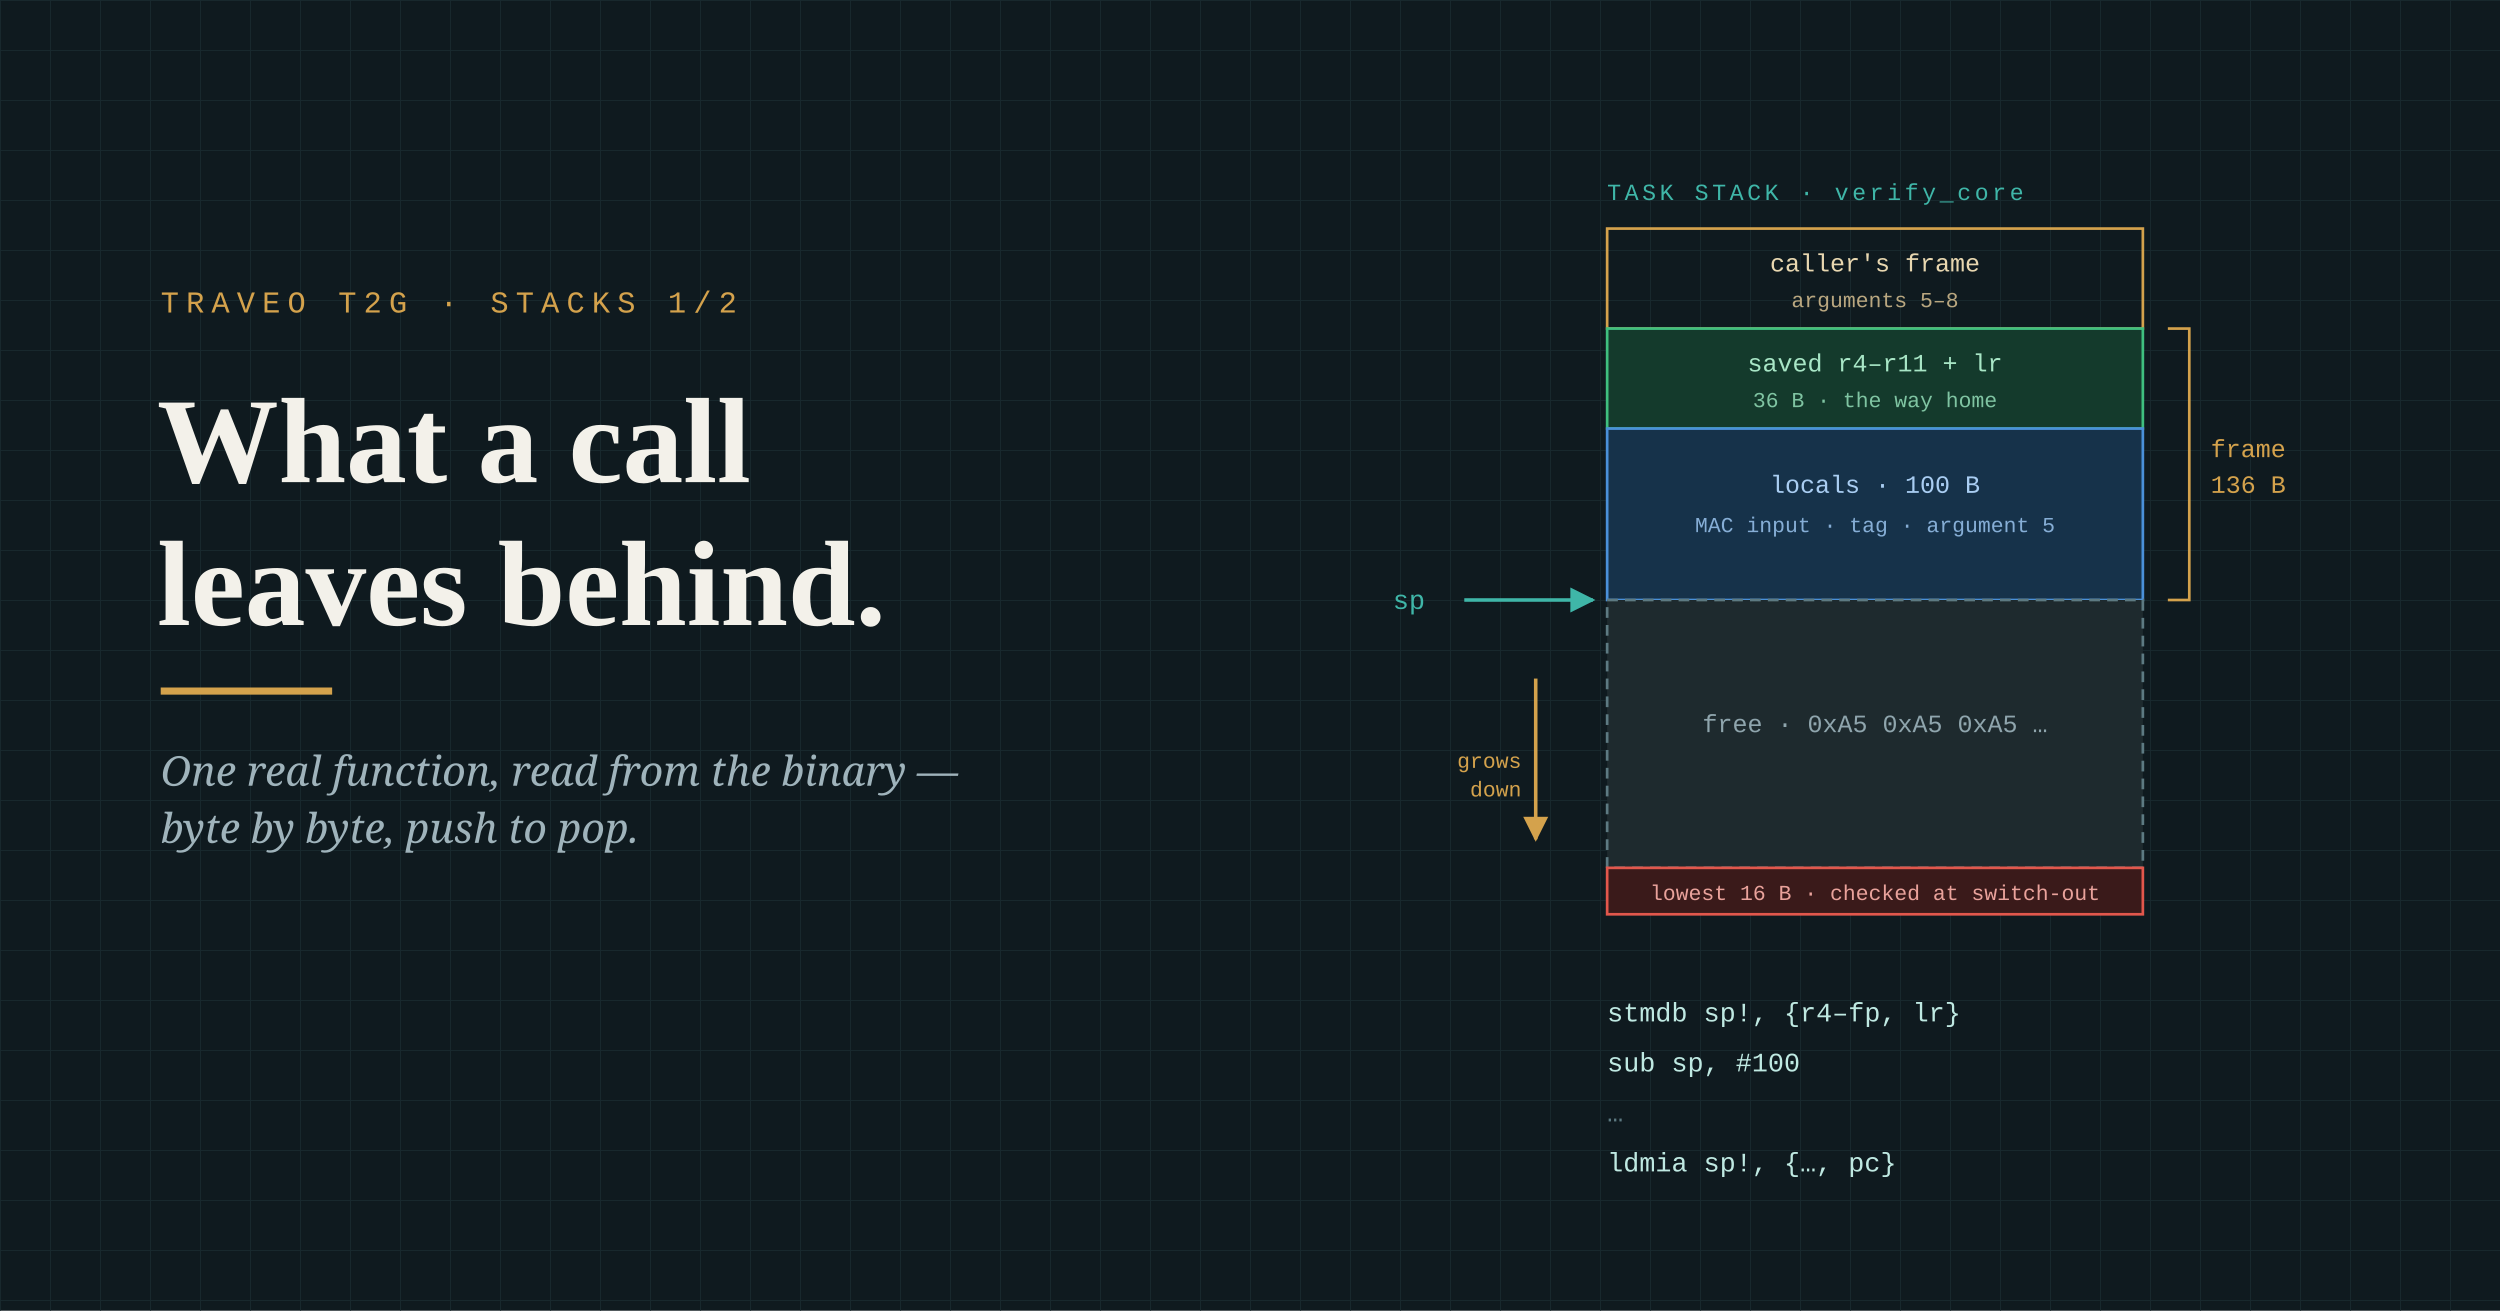
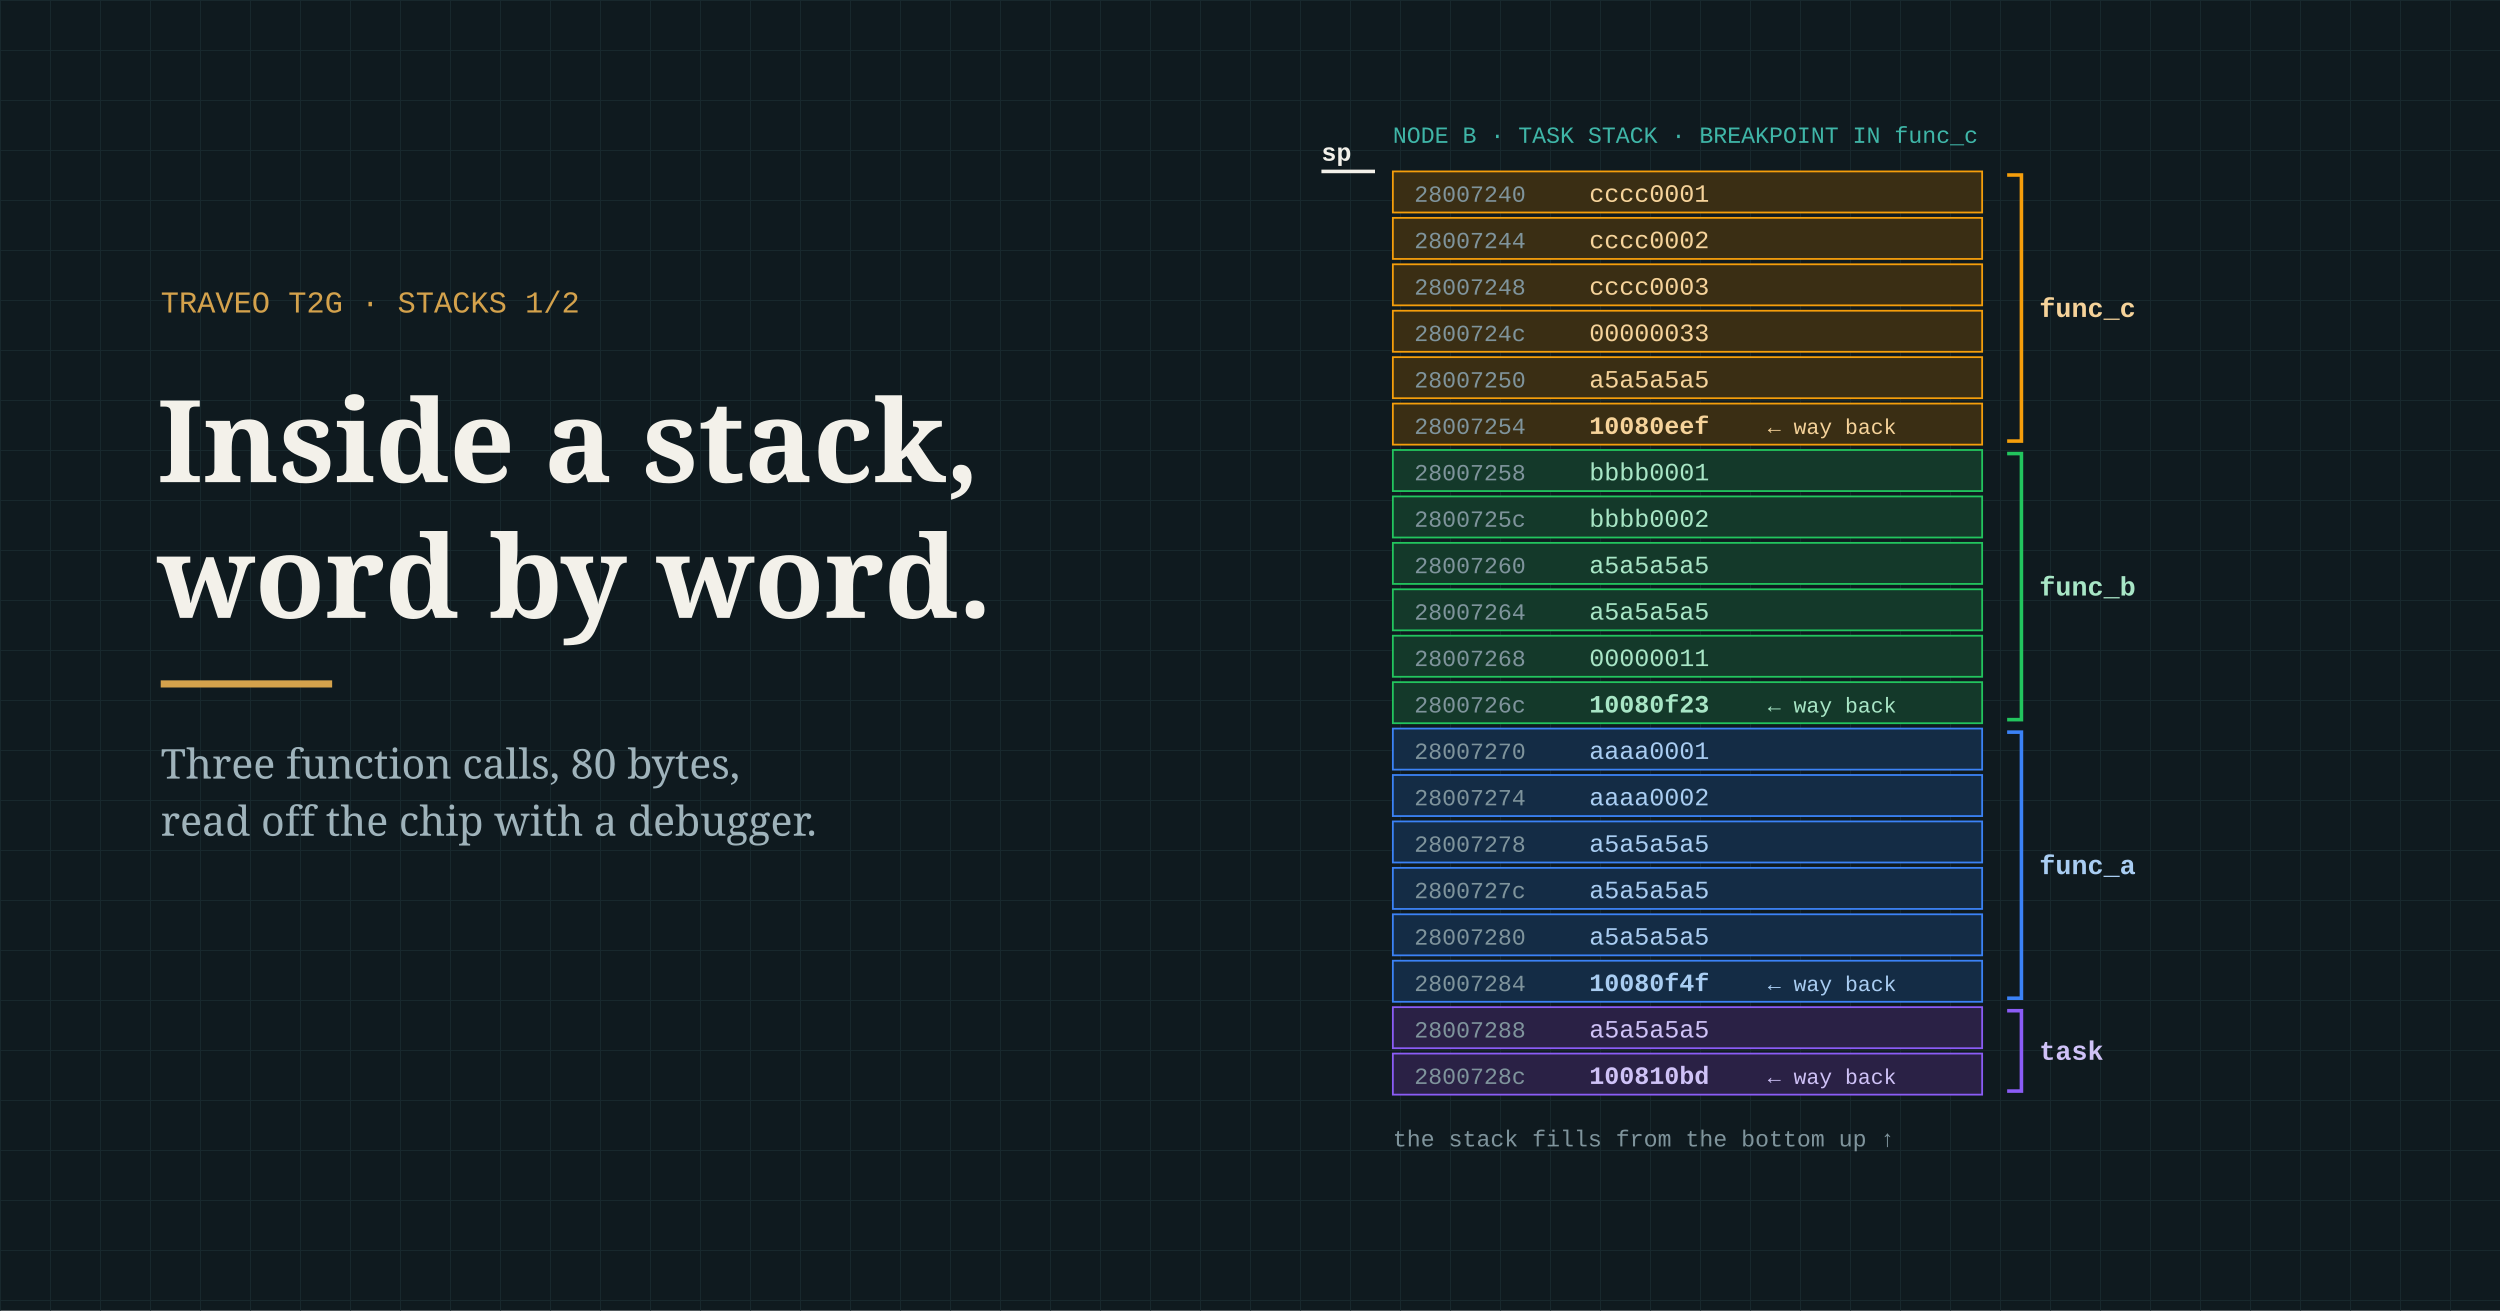
<svg xmlns="http://www.w3.org/2000/svg" width="1400" height="734" viewBox="0 0 1400 734">
  <defs>
    <pattern id="grid" width="28" height="28" patternUnits="userSpaceOnUse">
      <path d="M 28 0 L 0 0 0 28" fill="none" stroke="#18292f" stroke-width="1" />
    </pattern>
-     <marker id="arr" viewBox="0 0 10 10" refX="9" refY="5" markerWidth="7" markerHeight="7" orient="auto">
-       <path d="M0,0 L10,5 L0,10 z" fill="#3fb6a8" />
-     </marker>
-     <marker id="arrAmber" viewBox="0 0 10 10" refX="9" refY="5" markerWidth="7" markerHeight="7" orient="auto">
-       <path d="M0,0 L10,5 L0,10 z" fill="#d4a24c" />
-     </marker>
  </defs>
  <rect width="1400" height="734" fill="#0f1a1f" />
  <rect width="1400" height="734" fill="url(#grid)" />
-   <text x="90" y="175" font-family="Consolas, 'Courier New', monospace" font-size="17" letter-spacing="4" fill="#d4a24c">TRAVEO T2G · STACKS 1/2</text>
-   <text x="88" y="270" font-family="Georgia, 'Times New Roman', serif" font-size="68" font-weight="bold" fill="#f3f1ea">What a call</text>
-   <text x="88" y="350" font-family="Georgia, 'Times New Roman', serif" font-size="68" font-weight="bold" fill="#f3f1ea">leaves behind.</text>
-   <rect x="90" y="385" width="96" height="4" fill="#d4a24c" />
-   <text x="90" y="440" font-family="Georgia, serif" font-size="23" font-style="italic" fill="#9fb3bb">One real function, read from the binary —</text>
-   <text x="90" y="472" font-family="Georgia, serif" font-size="23" font-style="italic" fill="#9fb3bb">byte by byte, push to pop.</text>
-   <g font-family="Consolas, 'Courier New', monospace">
-     <text x="900" y="112" font-size="13" letter-spacing="2" fill="#3fb6a8">TASK STACK · verify_core</text>
-     <rect x="900" y="128" width="300" height="56" fill="none" stroke="#d4a24c" stroke-width="1.5" />
-     <text x="1050" y="152" font-size="14" fill="#e8d7b0" text-anchor="middle">caller's frame</text>
-     <text x="1050" y="172" font-size="12" fill="#b9a780" text-anchor="middle">arguments 5–8</text>
-     <rect x="900" y="184" width="300" height="56" fill="#143a2c" stroke="#3fbf7f" stroke-width="1.5" />
-     <text x="1050" y="208" font-size="14" fill="#a8e6c6" text-anchor="middle">saved r4–r11 + lr</text>
-     <text x="1050" y="228" font-size="12" fill="#7fc4a2" text-anchor="middle">36 B · the way home</text>
-     <rect x="900" y="240" width="300" height="96" fill="#16324a" stroke="#4a90d9" stroke-width="1.5" />
-     <text x="1050" y="276" font-size="14" fill="#a9cdf2" text-anchor="middle">locals · 100 B</text>
-     <text x="1050" y="298" font-size="12" fill="#86aed6" text-anchor="middle">MAC input · tag · argument 5</text>
-     <line x1="820" y1="336" x2="892" y2="336" stroke="#3fb6a8" stroke-width="2" marker-end="url(#arr)" />
-     <text x="780" y="341" font-size="15" fill="#3fb6a8">sp</text>
-     <path d="M 1214 184 L 1226 184 L 1226 336 L 1214 336" fill="none" stroke="#d4a24c" stroke-width="1.5" />
-     <text x="1238" y="256" font-size="14" fill="#d4a24c">frame</text>
-     <text x="1238" y="276" font-size="14" fill="#d4a24c">136 B</text>
-     <rect x="900" y="336" width="300" height="150" fill="#1e2a2e" stroke="#5d7a82" stroke-width="1.5" stroke-dasharray="6 4" />
-     <text x="1050" y="410" font-size="14" fill="#8fa5ad" text-anchor="middle">free · 0xA5 0xA5 0xA5 …</text>
-     <rect x="900" y="486" width="300" height="26" fill="#3a1a1a" stroke="#e2574c" stroke-width="1.5" />
-     <text x="1050" y="504" font-size="12" fill="#e9a29b" text-anchor="middle">lowest 16 B · checked at switch-out</text>
-     <line x1="860" y1="380" x2="860" y2="470" stroke="#d4a24c" stroke-width="2" marker-end="url(#arrAmber)" />
-     <text x="852" y="430" font-size="12" fill="#d4a24c" text-anchor="end">grows</text>
-     <text x="852" y="446" font-size="12" fill="#d4a24c" text-anchor="end">down</text>
-     <text x="900" y="572" font-size="15" fill="#bfe9e2">stmdb  sp!, {r4–fp, lr}</text>
-     <text x="900" y="600" font-size="15" fill="#bfe9e2">sub    sp, #100</text>
-     <text x="900" y="628" font-size="15" fill="#5d7a82">…</text>
-     <text x="900" y="656" font-size="15" fill="#bfe9e2">ldmia  sp!, {…, pc}</text>
-   </g>
+   <text x="90" y="175.0" font-family="Consolas, 'Courier New', monospace" font-size="17" fill="#d4a24c" text-anchor="start" font-weight="normal">TRAVEO T2G · STACKS 1/2</text>
+   <text x="88" y="270.0" font-family="Georgia, serif" font-size="64" fill="#f3f1ea" text-anchor="start" font-weight="bold">Inside a stack,</text>
+   <text x="88" y="346.0" font-family="Georgia, serif" font-size="64" fill="#f3f1ea" text-anchor="start" font-weight="bold">word by word.</text>
+   <rect x="90" y="381" width="96" height="4" fill="#d4a24c" />
+   <text x="90" y="436.0" font-family="Georgia, serif" font-size="23" fill="#9fb3bb" text-anchor="start" font-weight="normal">Three function calls, 80 bytes,</text>
+   <text x="90" y="468.0" font-family="Georgia, serif" font-size="23" fill="#9fb3bb" text-anchor="start" font-weight="normal">read off the chip with a debugger.</text>
+   <text x="780" y="80.0" font-family="Consolas, 'Courier New', monospace" font-size="13" fill="#3fb6a8" text-anchor="start" font-weight="normal">NODE B · TASK STACK · BREAKPOINT IN func_c</text>
+   <rect x="780" y="96" width="330" height="23" fill="#3a2e14" stroke="#f59e0b" stroke-width="1" />
+   <text x="792" y="113.0" font-family="Consolas, 'Courier New', monospace" font-size="13" fill="#7f949c" text-anchor="start" font-weight="normal">28007240</text>
+   <text x="890" y="113.0" font-family="Consolas, 'Courier New', monospace" font-size="14" fill="#f6d39a" text-anchor="start" font-weight="normal">cccc0001</text>
+   <text x="990" y="113.0" font-family="Consolas, 'Courier New', monospace" font-size="12" fill="#f6d39a" text-anchor="start" font-weight="normal" />
+   <rect x="780" y="122" width="330" height="23" fill="#3a2e14" stroke="#f59e0b" stroke-width="1" />
+   <text x="792" y="139.0" font-family="Consolas, 'Courier New', monospace" font-size="13" fill="#7f949c" text-anchor="start" font-weight="normal">28007244</text>
+   <text x="890" y="139.0" font-family="Consolas, 'Courier New', monospace" font-size="14" fill="#f6d39a" text-anchor="start" font-weight="normal">cccc0002</text>
+   <text x="990" y="139.0" font-family="Consolas, 'Courier New', monospace" font-size="12" fill="#f6d39a" text-anchor="start" font-weight="normal" />
+   <rect x="780" y="148" width="330" height="23" fill="#3a2e14" stroke="#f59e0b" stroke-width="1" />
+   <text x="792" y="165.0" font-family="Consolas, 'Courier New', monospace" font-size="13" fill="#7f949c" text-anchor="start" font-weight="normal">28007248</text>
+   <text x="890" y="165.0" font-family="Consolas, 'Courier New', monospace" font-size="14" fill="#f6d39a" text-anchor="start" font-weight="normal">cccc0003</text>
+   <text x="990" y="165.0" font-family="Consolas, 'Courier New', monospace" font-size="12" fill="#f6d39a" text-anchor="start" font-weight="normal" />
+   <rect x="780" y="174" width="330" height="23" fill="#3a2e14" stroke="#f59e0b" stroke-width="1" />
+   <text x="792" y="191.0" font-family="Consolas, 'Courier New', monospace" font-size="13" fill="#7f949c" text-anchor="start" font-weight="normal">2800724c</text>
+   <text x="890" y="191.0" font-family="Consolas, 'Courier New', monospace" font-size="14" fill="#f6d39a" text-anchor="start" font-weight="normal">00000033</text>
+   <text x="990" y="191.0" font-family="Consolas, 'Courier New', monospace" font-size="12" fill="#f6d39a" text-anchor="start" font-weight="normal" />
+   <rect x="780" y="200" width="330" height="23" fill="#3a2e14" stroke="#f59e0b" stroke-width="1" />
+   <text x="792" y="217.0" font-family="Consolas, 'Courier New', monospace" font-size="13" fill="#7f949c" text-anchor="start" font-weight="normal">28007250</text>
+   <text x="890" y="217.0" font-family="Consolas, 'Courier New', monospace" font-size="14" fill="#f6d39a" text-anchor="start" font-weight="normal">a5a5a5a5</text>
+   <text x="990" y="217.0" font-family="Consolas, 'Courier New', monospace" font-size="12" fill="#f6d39a" text-anchor="start" font-weight="normal" />
+   <rect x="780" y="226" width="330" height="23" fill="#3a2e14" stroke="#f59e0b" stroke-width="1" />
+   <text x="792" y="243.0" font-family="Consolas, 'Courier New', monospace" font-size="13" fill="#7f949c" text-anchor="start" font-weight="normal">28007254</text>
+   <text x="890" y="243.0" font-family="Consolas, 'Courier New', monospace" font-size="14" fill="#f6d39a" text-anchor="start" font-weight="bold">10080eef</text>
+   <text x="990" y="243.0" font-family="Consolas, 'Courier New', monospace" font-size="12" fill="#f6d39a" text-anchor="start" font-weight="normal">← way back</text>
+   <rect x="780" y="252" width="330" height="23" fill="#14392a" stroke="#22c55e" stroke-width="1" />
+   <text x="792" y="269.0" font-family="Consolas, 'Courier New', monospace" font-size="13" fill="#7f949c" text-anchor="start" font-weight="normal">28007258</text>
+   <text x="890" y="269.0" font-family="Consolas, 'Courier New', monospace" font-size="14" fill="#a8e6c6" text-anchor="start" font-weight="normal">bbbb0001</text>
+   <text x="990" y="269.0" font-family="Consolas, 'Courier New', monospace" font-size="12" fill="#a8e6c6" text-anchor="start" font-weight="normal" />
+   <rect x="780" y="278" width="330" height="23" fill="#14392a" stroke="#22c55e" stroke-width="1" />
+   <text x="792" y="295.0" font-family="Consolas, 'Courier New', monospace" font-size="13" fill="#7f949c" text-anchor="start" font-weight="normal">2800725c</text>
+   <text x="890" y="295.0" font-family="Consolas, 'Courier New', monospace" font-size="14" fill="#a8e6c6" text-anchor="start" font-weight="normal">bbbb0002</text>
+   <text x="990" y="295.0" font-family="Consolas, 'Courier New', monospace" font-size="12" fill="#a8e6c6" text-anchor="start" font-weight="normal" />
+   <rect x="780" y="304" width="330" height="23" fill="#14392a" stroke="#22c55e" stroke-width="1" />
+   <text x="792" y="321.0" font-family="Consolas, 'Courier New', monospace" font-size="13" fill="#7f949c" text-anchor="start" font-weight="normal">28007260</text>
+   <text x="890" y="321.0" font-family="Consolas, 'Courier New', monospace" font-size="14" fill="#a8e6c6" text-anchor="start" font-weight="normal">a5a5a5a5</text>
+   <text x="990" y="321.0" font-family="Consolas, 'Courier New', monospace" font-size="12" fill="#a8e6c6" text-anchor="start" font-weight="normal" />
+   <rect x="780" y="330" width="330" height="23" fill="#14392a" stroke="#22c55e" stroke-width="1" />
+   <text x="792" y="347.0" font-family="Consolas, 'Courier New', monospace" font-size="13" fill="#7f949c" text-anchor="start" font-weight="normal">28007264</text>
+   <text x="890" y="347.0" font-family="Consolas, 'Courier New', monospace" font-size="14" fill="#a8e6c6" text-anchor="start" font-weight="normal">a5a5a5a5</text>
+   <text x="990" y="347.0" font-family="Consolas, 'Courier New', monospace" font-size="12" fill="#a8e6c6" text-anchor="start" font-weight="normal" />
+   <rect x="780" y="356" width="330" height="23" fill="#14392a" stroke="#22c55e" stroke-width="1" />
+   <text x="792" y="373.0" font-family="Consolas, 'Courier New', monospace" font-size="13" fill="#7f949c" text-anchor="start" font-weight="normal">28007268</text>
+   <text x="890" y="373.0" font-family="Consolas, 'Courier New', monospace" font-size="14" fill="#a8e6c6" text-anchor="start" font-weight="normal">00000011</text>
+   <text x="990" y="373.0" font-family="Consolas, 'Courier New', monospace" font-size="12" fill="#a8e6c6" text-anchor="start" font-weight="normal" />
+   <rect x="780" y="382" width="330" height="23" fill="#14392a" stroke="#22c55e" stroke-width="1" />
+   <text x="792" y="399.0" font-family="Consolas, 'Courier New', monospace" font-size="13" fill="#7f949c" text-anchor="start" font-weight="normal">2800726c</text>
+   <text x="890" y="399.0" font-family="Consolas, 'Courier New', monospace" font-size="14" fill="#a8e6c6" text-anchor="start" font-weight="bold">10080f23</text>
+   <text x="990" y="399.0" font-family="Consolas, 'Courier New', monospace" font-size="12" fill="#a8e6c6" text-anchor="start" font-weight="normal">← way back</text>
+   <rect x="780" y="408" width="330" height="23" fill="#142c45" stroke="#3b82f6" stroke-width="1" />
+   <text x="792" y="425.0" font-family="Consolas, 'Courier New', monospace" font-size="13" fill="#7f949c" text-anchor="start" font-weight="normal">28007270</text>
+   <text x="890" y="425.0" font-family="Consolas, 'Courier New', monospace" font-size="14" fill="#a9cdf2" text-anchor="start" font-weight="normal">aaaa0001</text>
+   <text x="990" y="425.0" font-family="Consolas, 'Courier New', monospace" font-size="12" fill="#a9cdf2" text-anchor="start" font-weight="normal" />
+   <rect x="780" y="434" width="330" height="23" fill="#142c45" stroke="#3b82f6" stroke-width="1" />
+   <text x="792" y="451.0" font-family="Consolas, 'Courier New', monospace" font-size="13" fill="#7f949c" text-anchor="start" font-weight="normal">28007274</text>
+   <text x="890" y="451.0" font-family="Consolas, 'Courier New', monospace" font-size="14" fill="#a9cdf2" text-anchor="start" font-weight="normal">aaaa0002</text>
+   <text x="990" y="451.0" font-family="Consolas, 'Courier New', monospace" font-size="12" fill="#a9cdf2" text-anchor="start" font-weight="normal" />
+   <rect x="780" y="460" width="330" height="23" fill="#142c45" stroke="#3b82f6" stroke-width="1" />
+   <text x="792" y="477.0" font-family="Consolas, 'Courier New', monospace" font-size="13" fill="#7f949c" text-anchor="start" font-weight="normal">28007278</text>
+   <text x="890" y="477.0" font-family="Consolas, 'Courier New', monospace" font-size="14" fill="#a9cdf2" text-anchor="start" font-weight="normal">a5a5a5a5</text>
+   <text x="990" y="477.0" font-family="Consolas, 'Courier New', monospace" font-size="12" fill="#a9cdf2" text-anchor="start" font-weight="normal" />
+   <rect x="780" y="486" width="330" height="23" fill="#142c45" stroke="#3b82f6" stroke-width="1" />
+   <text x="792" y="503.0" font-family="Consolas, 'Courier New', monospace" font-size="13" fill="#7f949c" text-anchor="start" font-weight="normal">2800727c</text>
+   <text x="890" y="503.0" font-family="Consolas, 'Courier New', monospace" font-size="14" fill="#a9cdf2" text-anchor="start" font-weight="normal">a5a5a5a5</text>
+   <text x="990" y="503.0" font-family="Consolas, 'Courier New', monospace" font-size="12" fill="#a9cdf2" text-anchor="start" font-weight="normal" />
+   <rect x="780" y="512" width="330" height="23" fill="#142c45" stroke="#3b82f6" stroke-width="1" />
+   <text x="792" y="529.0" font-family="Consolas, 'Courier New', monospace" font-size="13" fill="#7f949c" text-anchor="start" font-weight="normal">28007280</text>
+   <text x="890" y="529.0" font-family="Consolas, 'Courier New', monospace" font-size="14" fill="#a9cdf2" text-anchor="start" font-weight="normal">a5a5a5a5</text>
+   <text x="990" y="529.0" font-family="Consolas, 'Courier New', monospace" font-size="12" fill="#a9cdf2" text-anchor="start" font-weight="normal" />
+   <rect x="780" y="538" width="330" height="23" fill="#142c45" stroke="#3b82f6" stroke-width="1" />
+   <text x="792" y="555.0" font-family="Consolas, 'Courier New', monospace" font-size="13" fill="#7f949c" text-anchor="start" font-weight="normal">28007284</text>
+   <text x="890" y="555.0" font-family="Consolas, 'Courier New', monospace" font-size="14" fill="#a9cdf2" text-anchor="start" font-weight="bold">10080f4f</text>
+   <text x="990" y="555.0" font-family="Consolas, 'Courier New', monospace" font-size="12" fill="#a9cdf2" text-anchor="start" font-weight="normal">← way back</text>
+   <rect x="780" y="564" width="330" height="23" fill="#2a2145" stroke="#8b5cf6" stroke-width="1" />
+   <text x="792" y="581.0" font-family="Consolas, 'Courier New', monospace" font-size="13" fill="#7f949c" text-anchor="start" font-weight="normal">28007288</text>
+   <text x="890" y="581.0" font-family="Consolas, 'Courier New', monospace" font-size="14" fill="#cfc2f7" text-anchor="start" font-weight="normal">a5a5a5a5</text>
+   <text x="990" y="581.0" font-family="Consolas, 'Courier New', monospace" font-size="12" fill="#cfc2f7" text-anchor="start" font-weight="normal" />
+   <rect x="780" y="590" width="330" height="23" fill="#2a2145" stroke="#8b5cf6" stroke-width="1" />
+   <text x="792" y="607.0" font-family="Consolas, 'Courier New', monospace" font-size="13" fill="#7f949c" text-anchor="start" font-weight="normal">2800728c</text>
+   <text x="890" y="607.0" font-family="Consolas, 'Courier New', monospace" font-size="14" fill="#cfc2f7" text-anchor="start" font-weight="bold">100810bd</text>
+   <text x="990" y="607.0" font-family="Consolas, 'Courier New', monospace" font-size="12" fill="#cfc2f7" text-anchor="start" font-weight="normal">← way back</text>
+   <path d="M1124,98 h8 V247 h-8" fill="none" stroke="#f59e0b" stroke-width="2" />
+   <text x="1142" y="177.5" font-family="Consolas, 'Courier New', monospace" font-size="15" fill="#f6d39a" text-anchor="start" font-weight="bold">func_c</text>
+   <path d="M1124,254 h8 V403 h-8" fill="none" stroke="#22c55e" stroke-width="2" />
+   <text x="1142" y="333.5" font-family="Consolas, 'Courier New', monospace" font-size="15" fill="#a8e6c6" text-anchor="start" font-weight="bold">func_b</text>
+   <path d="M1124,410 h8 V559 h-8" fill="none" stroke="#3b82f6" stroke-width="2" />
+   <text x="1142" y="489.5" font-family="Consolas, 'Courier New', monospace" font-size="15" fill="#a9cdf2" text-anchor="start" font-weight="bold">func_a</text>
+   <path d="M1124,566 h8 V611 h-8" fill="none" stroke="#8b5cf6" stroke-width="2" />
+   <text x="1142" y="593.5" font-family="Consolas, 'Courier New', monospace" font-size="15" fill="#cfc2f7" text-anchor="start" font-weight="bold">task</text>
+   <path d="M740,96 h30" stroke="#f3f1ea" stroke-width="2" />
+   <text x="740" y="90.0" font-family="Consolas, 'Courier New', monospace" font-size="14" fill="#f3f1ea" text-anchor="start" font-weight="bold">sp</text>
+   <text x="780" y="642.0" font-family="Consolas, 'Courier New', monospace" font-size="13" fill="#7f949c" text-anchor="start" font-weight="normal">the stack fills from the bottom up ↑</text>
</svg>
